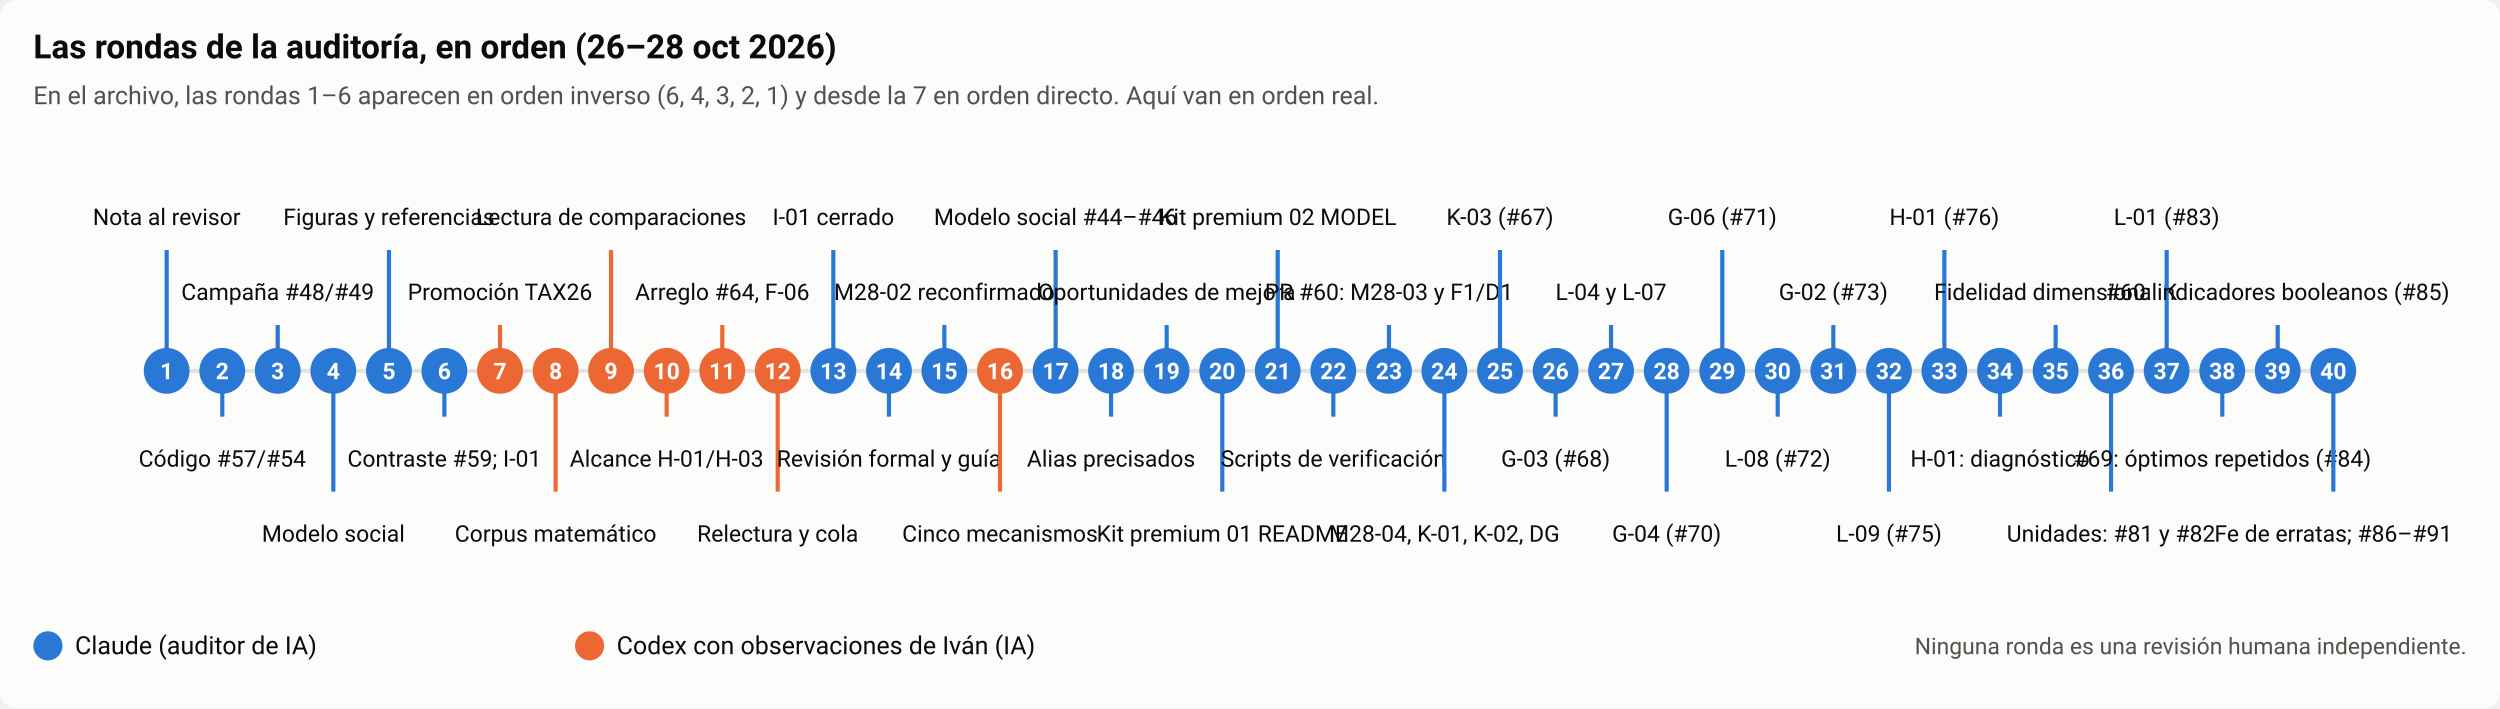
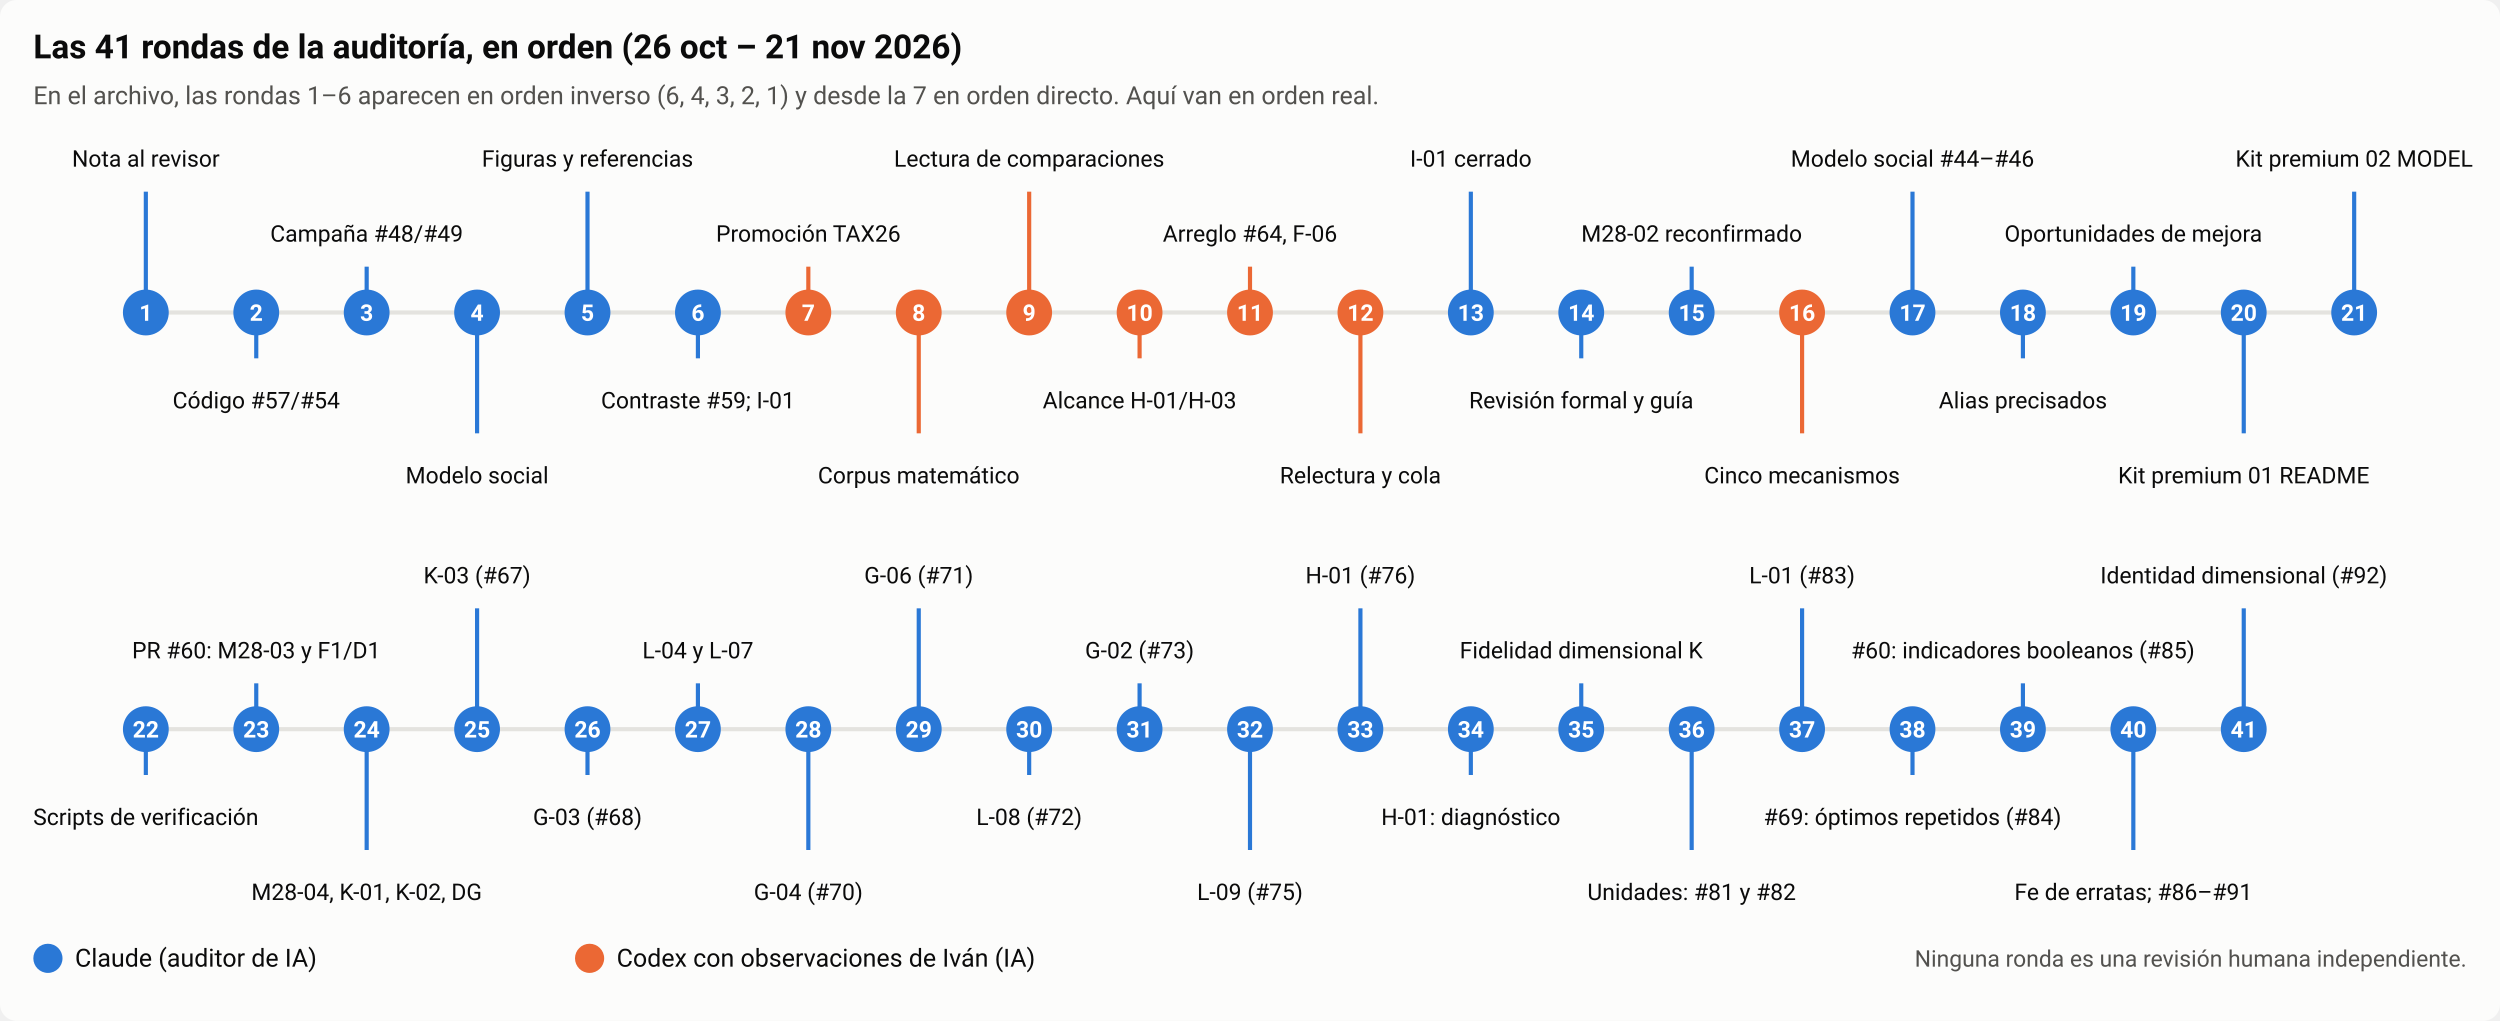
- <svg xmlns="http://www.w3.org/2000/svg" viewBox="0 0 1200 340" width="1200" height="340" role="img" aria-label="Línea de tiempo de las 40 rondas de auditoría y su autor">
+ <svg xmlns="http://www.w3.org/2000/svg" viewBox="0 0 1200 490" width="1200" height="490" role="img" aria-label="Línea de tiempo de las 41 rondas de auditoría y su autor">
  <style>
  .ink{fill:#0b0b0b}.ink2{fill:#52514e}.bg{fill:#fcfcfb}.grid{stroke:#e4e3df}
  .s0{fill:#2a78d6}.s1{fill:#eb6834}.s2{fill:#1baf7a}.s3{fill:#eda100}.s4{fill:#e87ba4}
  .a0{fill:#2a78d6}.a1{fill:#eb6834}.a0s{stroke:#2a78d6}.a1s{stroke:#eb6834}
  text{font-family:system-ui,-apple-system,Segoe UI,Roboto,sans-serif}
  @media (prefers-color-scheme: dark){
    .ink{fill:#f0efec}.ink2{fill:#c3c2b7}.bg{fill:#1a1a19}.grid{stroke:#383835}
    .s0{fill:#3987e5}.s1{fill:#d95926}.s2{fill:#199e70}.s3{fill:#c98500}.s4{fill:#d55181}
    .a0{fill:#3987e5}.a1{fill:#d95926}.a0s{stroke:#3987e5}.a1s{stroke:#d95926}
  }
</style>
-   <rect class="bg" width="1200" height="340" rx="8" />
-   <text class="ink" x="16" y="28" font-size="16" font-weight="600">Las rondas de la auditoría, en orden (26–28 oct 2026)</text>
+   <rect class="bg" width="1200" height="490" rx="8" />
+   <text class="ink" x="16" y="28" font-size="16" font-weight="600">Las 41 rondas de la auditoría, en orden (26 oct – 21 nov 2026)</text>
  <text class="ink2" x="16" y="50" font-size="12">En el archivo, las rondas 1–6 aparecen en orden inverso (6, 4, 3, 2, 1) y desde la 7 en orden directo. Aquí van en orden real.</text>
-   <line class="grid" x1="80" x2="1120" y1="178" y2="178" stroke-width="2" />
-   <line class="a0s" x1="80.0" x2="80.0" y1="178" y2="120" stroke-width="2" />
-   <circle class="a0" cx="80.0" cy="178" r="11" />
-   <text x="80.0" y="182" font-size="11" font-weight="700" text-anchor="middle" fill="#fff">1</text>
-   <text class="ink" x="80.0" y="108" font-size="11" text-anchor="middle">Nota al revisor</text>
-   <line class="a0s" x1="106.7" x2="106.7" y1="178" y2="200" stroke-width="2" />
-   <circle class="a0" cx="106.7" cy="178" r="11" />
-   <text x="106.7" y="182" font-size="11" font-weight="700" text-anchor="middle" fill="#fff">2</text>
-   <text class="ink" x="106.7" y="224" font-size="11" text-anchor="middle">Código #57/#54</text>
-   <line class="a0s" x1="133.3" x2="133.3" y1="178" y2="156" stroke-width="2" />
-   <circle class="a0" cx="133.3" cy="178" r="11" />
-   <text x="133.3" y="182" font-size="11" font-weight="700" text-anchor="middle" fill="#fff">3</text>
-   <text class="ink" x="133.3" y="144" font-size="11" text-anchor="middle">Campaña #48/#49</text>
-   <line class="a0s" x1="160.0" x2="160.0" y1="178" y2="236" stroke-width="2" />
-   <circle class="a0" cx="160.0" cy="178" r="11" />
-   <text x="160.0" y="182" font-size="11" font-weight="700" text-anchor="middle" fill="#fff">4</text>
-   <text class="ink" x="160.0" y="260" font-size="11" text-anchor="middle">Modelo social</text>
-   <line class="a0s" x1="186.7" x2="186.7" y1="178" y2="120" stroke-width="2" />
-   <circle class="a0" cx="186.7" cy="178" r="11" />
-   <text x="186.7" y="182" font-size="11" font-weight="700" text-anchor="middle" fill="#fff">5</text>
-   <text class="ink" x="186.7" y="108" font-size="11" text-anchor="middle">Figuras y referencias</text>
-   <line class="a0s" x1="213.3" x2="213.3" y1="178" y2="200" stroke-width="2" />
-   <circle class="a0" cx="213.3" cy="178" r="11" />
-   <text x="213.3" y="182" font-size="11" font-weight="700" text-anchor="middle" fill="#fff">6</text>
-   <text class="ink" x="213.3" y="224" font-size="11" text-anchor="middle">Contraste #59; I-01</text>
-   <line class="a1s" x1="240.0" x2="240.0" y1="178" y2="156" stroke-width="2" />
-   <circle class="a1" cx="240.0" cy="178" r="11" />
-   <text x="240.0" y="182" font-size="11" font-weight="700" text-anchor="middle" fill="#fff">7</text>
-   <text class="ink" x="240.0" y="144" font-size="11" text-anchor="middle">Promoción TAX26</text>
-   <line class="a1s" x1="266.7" x2="266.7" y1="178" y2="236" stroke-width="2" />
-   <circle class="a1" cx="266.7" cy="178" r="11" />
-   <text x="266.7" y="182" font-size="11" font-weight="700" text-anchor="middle" fill="#fff">8</text>
-   <text class="ink" x="266.7" y="260" font-size="11" text-anchor="middle">Corpus matemático</text>
-   <line class="a1s" x1="293.3" x2="293.3" y1="178" y2="120" stroke-width="2" />
-   <circle class="a1" cx="293.3" cy="178" r="11" />
-   <text x="293.3" y="182" font-size="11" font-weight="700" text-anchor="middle" fill="#fff">9</text>
-   <text class="ink" x="293.3" y="108" font-size="11" text-anchor="middle">Lectura de comparaciones</text>
-   <line class="a1s" x1="320.0" x2="320.0" y1="178" y2="200" stroke-width="2" />
-   <circle class="a1" cx="320.0" cy="178" r="11" />
-   <text x="320.0" y="182" font-size="11" font-weight="700" text-anchor="middle" fill="#fff">10</text>
-   <text class="ink" x="320.0" y="224" font-size="11" text-anchor="middle">Alcance H-01/H-03</text>
-   <line class="a1s" x1="346.7" x2="346.7" y1="178" y2="156" stroke-width="2" />
-   <circle class="a1" cx="346.7" cy="178" r="11" />
-   <text x="346.7" y="182" font-size="11" font-weight="700" text-anchor="middle" fill="#fff">11</text>
-   <text class="ink" x="346.7" y="144" font-size="11" text-anchor="middle">Arreglo #64, F-06</text>
-   <line class="a1s" x1="373.3" x2="373.3" y1="178" y2="236" stroke-width="2" />
-   <circle class="a1" cx="373.3" cy="178" r="11" />
-   <text x="373.3" y="182" font-size="11" font-weight="700" text-anchor="middle" fill="#fff">12</text>
-   <text class="ink" x="373.3" y="260" font-size="11" text-anchor="middle">Relectura y cola</text>
-   <line class="a0s" x1="400.0" x2="400.0" y1="178" y2="120" stroke-width="2" />
-   <circle class="a0" cx="400.0" cy="178" r="11" />
-   <text x="400.0" y="182" font-size="11" font-weight="700" text-anchor="middle" fill="#fff">13</text>
-   <text class="ink" x="400.0" y="108" font-size="11" text-anchor="middle">I-01 cerrado</text>
-   <line class="a0s" x1="426.7" x2="426.7" y1="178" y2="200" stroke-width="2" />
-   <circle class="a0" cx="426.7" cy="178" r="11" />
-   <text x="426.7" y="182" font-size="11" font-weight="700" text-anchor="middle" fill="#fff">14</text>
-   <text class="ink" x="426.7" y="224" font-size="11" text-anchor="middle">Revisión formal y guía</text>
-   <line class="a0s" x1="453.3" x2="453.3" y1="178" y2="156" stroke-width="2" />
-   <circle class="a0" cx="453.3" cy="178" r="11" />
-   <text x="453.3" y="182" font-size="11" font-weight="700" text-anchor="middle" fill="#fff">15</text>
-   <text class="ink" x="453.3" y="144" font-size="11" text-anchor="middle">M28-02 reconfirmado</text>
-   <line class="a1s" x1="480.0" x2="480.0" y1="178" y2="236" stroke-width="2" />
-   <circle class="a1" cx="480.0" cy="178" r="11" />
-   <text x="480.0" y="182" font-size="11" font-weight="700" text-anchor="middle" fill="#fff">16</text>
-   <text class="ink" x="480.0" y="260" font-size="11" text-anchor="middle">Cinco mecanismos</text>
-   <line class="a0s" x1="506.7" x2="506.7" y1="178" y2="120" stroke-width="2" />
-   <circle class="a0" cx="506.7" cy="178" r="11" />
-   <text x="506.7" y="182" font-size="11" font-weight="700" text-anchor="middle" fill="#fff">17</text>
-   <text class="ink" x="506.7" y="108" font-size="11" text-anchor="middle">Modelo social #44–#46</text>
-   <line class="a0s" x1="533.3" x2="533.3" y1="178" y2="200" stroke-width="2" />
-   <circle class="a0" cx="533.3" cy="178" r="11" />
-   <text x="533.3" y="182" font-size="11" font-weight="700" text-anchor="middle" fill="#fff">18</text>
-   <text class="ink" x="533.3" y="224" font-size="11" text-anchor="middle">Alias precisados</text>
-   <line class="a0s" x1="560.0" x2="560.0" y1="178" y2="156" stroke-width="2" />
-   <circle class="a0" cx="560.0" cy="178" r="11" />
-   <text x="560.0" y="182" font-size="11" font-weight="700" text-anchor="middle" fill="#fff">19</text>
-   <text class="ink" x="560.0" y="144" font-size="11" text-anchor="middle">Oportunidades de mejora</text>
-   <line class="a0s" x1="586.7" x2="586.7" y1="178" y2="236" stroke-width="2" />
-   <circle class="a0" cx="586.7" cy="178" r="11" />
-   <text x="586.7" y="182" font-size="11" font-weight="700" text-anchor="middle" fill="#fff">20</text>
-   <text class="ink" x="586.7" y="260" font-size="11" text-anchor="middle">Kit premium 01 README</text>
-   <line class="a0s" x1="613.3" x2="613.3" y1="178" y2="120" stroke-width="2" />
-   <circle class="a0" cx="613.3" cy="178" r="11" />
-   <text x="613.3" y="182" font-size="11" font-weight="700" text-anchor="middle" fill="#fff">21</text>
-   <text class="ink" x="613.3" y="108" font-size="11" text-anchor="middle">Kit premium 02 MODEL</text>
-   <line class="a0s" x1="640.0" x2="640.0" y1="178" y2="200" stroke-width="2" />
-   <circle class="a0" cx="640.0" cy="178" r="11" />
-   <text x="640.0" y="182" font-size="11" font-weight="700" text-anchor="middle" fill="#fff">22</text>
-   <text class="ink" x="640.0" y="224" font-size="11" text-anchor="middle">Scripts de verificación</text>
-   <line class="a0s" x1="666.7" x2="666.7" y1="178" y2="156" stroke-width="2" />
-   <circle class="a0" cx="666.7" cy="178" r="11" />
-   <text x="666.7" y="182" font-size="11" font-weight="700" text-anchor="middle" fill="#fff">23</text>
-   <text class="ink" x="666.7" y="144" font-size="11" text-anchor="middle">PR #60: M28-03 y F1/D1</text>
-   <line class="a0s" x1="693.3" x2="693.3" y1="178" y2="236" stroke-width="2" />
-   <circle class="a0" cx="693.3" cy="178" r="11" />
-   <text x="693.3" y="182" font-size="11" font-weight="700" text-anchor="middle" fill="#fff">24</text>
-   <text class="ink" x="693.3" y="260" font-size="11" text-anchor="middle">M28-04, K-01, K-02, DG</text>
-   <line class="a0s" x1="720.0" x2="720.0" y1="178" y2="120" stroke-width="2" />
-   <circle class="a0" cx="720.0" cy="178" r="11" />
-   <text x="720.0" y="182" font-size="11" font-weight="700" text-anchor="middle" fill="#fff">25</text>
-   <text class="ink" x="720.0" y="108" font-size="11" text-anchor="middle">K-03 (#67)</text>
-   <line class="a0s" x1="746.7" x2="746.7" y1="178" y2="200" stroke-width="2" />
-   <circle class="a0" cx="746.7" cy="178" r="11" />
-   <text x="746.7" y="182" font-size="11" font-weight="700" text-anchor="middle" fill="#fff">26</text>
-   <text class="ink" x="746.7" y="224" font-size="11" text-anchor="middle">G-03 (#68)</text>
-   <line class="a0s" x1="773.3" x2="773.3" y1="178" y2="156" stroke-width="2" />
-   <circle class="a0" cx="773.3" cy="178" r="11" />
-   <text x="773.3" y="182" font-size="11" font-weight="700" text-anchor="middle" fill="#fff">27</text>
-   <text class="ink" x="773.3" y="144" font-size="11" text-anchor="middle">L-04 y L-07</text>
-   <line class="a0s" x1="800.0" x2="800.0" y1="178" y2="236" stroke-width="2" />
-   <circle class="a0" cx="800.0" cy="178" r="11" />
-   <text x="800.0" y="182" font-size="11" font-weight="700" text-anchor="middle" fill="#fff">28</text>
-   <text class="ink" x="800.0" y="260" font-size="11" text-anchor="middle">G-04 (#70)</text>
-   <line class="a0s" x1="826.7" x2="826.7" y1="178" y2="120" stroke-width="2" />
-   <circle class="a0" cx="826.7" cy="178" r="11" />
-   <text x="826.7" y="182" font-size="11" font-weight="700" text-anchor="middle" fill="#fff">29</text>
-   <text class="ink" x="826.7" y="108" font-size="11" text-anchor="middle">G-06 (#71)</text>
-   <line class="a0s" x1="853.3" x2="853.3" y1="178" y2="200" stroke-width="2" />
-   <circle class="a0" cx="853.3" cy="178" r="11" />
-   <text x="853.3" y="182" font-size="11" font-weight="700" text-anchor="middle" fill="#fff">30</text>
-   <text class="ink" x="853.3" y="224" font-size="11" text-anchor="middle">L-08 (#72)</text>
-   <line class="a0s" x1="880.0" x2="880.0" y1="178" y2="156" stroke-width="2" />
-   <circle class="a0" cx="880.0" cy="178" r="11" />
-   <text x="880.0" y="182" font-size="11" font-weight="700" text-anchor="middle" fill="#fff">31</text>
-   <text class="ink" x="880.0" y="144" font-size="11" text-anchor="middle">G-02 (#73)</text>
-   <line class="a0s" x1="906.7" x2="906.7" y1="178" y2="236" stroke-width="2" />
-   <circle class="a0" cx="906.7" cy="178" r="11" />
-   <text x="906.7" y="182" font-size="11" font-weight="700" text-anchor="middle" fill="#fff">32</text>
-   <text class="ink" x="906.7" y="260" font-size="11" text-anchor="middle">L-09 (#75)</text>
-   <line class="a0s" x1="933.3" x2="933.3" y1="178" y2="120" stroke-width="2" />
-   <circle class="a0" cx="933.3" cy="178" r="11" />
-   <text x="933.3" y="182" font-size="11" font-weight="700" text-anchor="middle" fill="#fff">33</text>
-   <text class="ink" x="933.3" y="108" font-size="11" text-anchor="middle">H-01 (#76)</text>
-   <line class="a0s" x1="960.0" x2="960.0" y1="178" y2="200" stroke-width="2" />
-   <circle class="a0" cx="960.0" cy="178" r="11" />
-   <text x="960.0" y="182" font-size="11" font-weight="700" text-anchor="middle" fill="#fff">34</text>
-   <text class="ink" x="960.0" y="224" font-size="11" text-anchor="middle">H-01: diagnóstico</text>
-   <line class="a0s" x1="986.7" x2="986.7" y1="178" y2="156" stroke-width="2" />
-   <circle class="a0" cx="986.7" cy="178" r="11" />
-   <text x="986.7" y="182" font-size="11" font-weight="700" text-anchor="middle" fill="#fff">35</text>
-   <text class="ink" x="986.7" y="144" font-size="11" text-anchor="middle">Fidelidad dimensional K</text>
-   <line class="a0s" x1="1013.3" x2="1013.3" y1="178" y2="236" stroke-width="2" />
-   <circle class="a0" cx="1013.3" cy="178" r="11" />
-   <text x="1013.3" y="182" font-size="11" font-weight="700" text-anchor="middle" fill="#fff">36</text>
-   <text class="ink" x="1013.3" y="260" font-size="11" text-anchor="middle">Unidades: #81 y #82</text>
-   <line class="a0s" x1="1040.0" x2="1040.0" y1="178" y2="120" stroke-width="2" />
-   <circle class="a0" cx="1040.0" cy="178" r="11" />
-   <text x="1040.0" y="182" font-size="11" font-weight="700" text-anchor="middle" fill="#fff">37</text>
-   <text class="ink" x="1040.0" y="108" font-size="11" text-anchor="middle">L-01 (#83)</text>
-   <line class="a0s" x1="1066.7" x2="1066.7" y1="178" y2="200" stroke-width="2" />
-   <circle class="a0" cx="1066.7" cy="178" r="11" />
-   <text x="1066.7" y="182" font-size="11" font-weight="700" text-anchor="middle" fill="#fff">38</text>
-   <text class="ink" x="1066.7" y="224" font-size="11" text-anchor="middle">#69: óptimos repetidos (#84)</text>
-   <line class="a0s" x1="1093.3" x2="1093.3" y1="178" y2="156" stroke-width="2" />
-   <circle class="a0" cx="1093.3" cy="178" r="11" />
-   <text x="1093.3" y="182" font-size="11" font-weight="700" text-anchor="middle" fill="#fff">39</text>
-   <text class="ink" x="1093.3" y="144" font-size="11" text-anchor="middle">#60: indicadores booleanos (#85)</text>
-   <line class="a0s" x1="1120.0" x2="1120.0" y1="178" y2="236" stroke-width="2" />
-   <circle class="a0" cx="1120.0" cy="178" r="11" />
-   <text x="1120.0" y="182" font-size="11" font-weight="700" text-anchor="middle" fill="#fff">40</text>
-   <text class="ink" x="1120.0" y="260" font-size="11" text-anchor="middle">Fe de erratas; #86–#91</text>
-   <circle class="a0" cx="23" cy="310" r="7" />
-   <text class="ink" x="36" y="314" font-size="12">Claude (auditor de IA)</text>
-   <circle class="a1" cx="283" cy="310" r="7" />
-   <text class="ink" x="296" y="314" font-size="12">Codex con observaciones de Iván (IA)</text>
-   <text class="ink2" x="1184" y="314" font-size="11" text-anchor="end">Ninguna ronda es una revisión humana independiente.</text>
+   <line class="grid" x1="70" x2="1130.0" y1="150" y2="150" stroke-width="2" />
+   <line class="grid" x1="70" x2="1077.0" y1="350" y2="350" stroke-width="2" />
+   <line class="a0s" x1="70.0" x2="70.0" y1="150" y2="92" stroke-width="2" />
+   <circle class="a0" cx="70.0" cy="150" r="11" />
+   <text x="70.0" y="154" font-size="11" font-weight="700" text-anchor="middle" fill="#fff">1</text>
+   <text class="ink" x="70.0" y="80" font-size="11" text-anchor="middle">Nota al revisor</text>
+   <line class="a0s" x1="123.0" x2="123.0" y1="150" y2="172" stroke-width="2" />
+   <circle class="a0" cx="123.0" cy="150" r="11" />
+   <text x="123.0" y="154" font-size="11" font-weight="700" text-anchor="middle" fill="#fff">2</text>
+   <text class="ink" x="123.0" y="196" font-size="11" text-anchor="middle">Código #57/#54</text>
+   <line class="a0s" x1="176.0" x2="176.0" y1="150" y2="128" stroke-width="2" />
+   <circle class="a0" cx="176.0" cy="150" r="11" />
+   <text x="176.0" y="154" font-size="11" font-weight="700" text-anchor="middle" fill="#fff">3</text>
+   <text class="ink" x="176.0" y="116" font-size="11" text-anchor="middle">Campaña #48/#49</text>
+   <line class="a0s" x1="229.0" x2="229.0" y1="150" y2="208" stroke-width="2" />
+   <circle class="a0" cx="229.0" cy="150" r="11" />
+   <text x="229.0" y="154" font-size="11" font-weight="700" text-anchor="middle" fill="#fff">4</text>
+   <text class="ink" x="229.0" y="232" font-size="11" text-anchor="middle">Modelo social</text>
+   <line class="a0s" x1="282.0" x2="282.0" y1="150" y2="92" stroke-width="2" />
+   <circle class="a0" cx="282.0" cy="150" r="11" />
+   <text x="282.0" y="154" font-size="11" font-weight="700" text-anchor="middle" fill="#fff">5</text>
+   <text class="ink" x="282.0" y="80" font-size="11" text-anchor="middle">Figuras y referencias</text>
+   <line class="a0s" x1="335.0" x2="335.0" y1="150" y2="172" stroke-width="2" />
+   <circle class="a0" cx="335.0" cy="150" r="11" />
+   <text x="335.0" y="154" font-size="11" font-weight="700" text-anchor="middle" fill="#fff">6</text>
+   <text class="ink" x="335.0" y="196" font-size="11" text-anchor="middle">Contraste #59; I-01</text>
+   <line class="a1s" x1="388.0" x2="388.0" y1="150" y2="128" stroke-width="2" />
+   <circle class="a1" cx="388.0" cy="150" r="11" />
+   <text x="388.0" y="154" font-size="11" font-weight="700" text-anchor="middle" fill="#fff">7</text>
+   <text class="ink" x="388.0" y="116" font-size="11" text-anchor="middle">Promoción TAX26</text>
+   <line class="a1s" x1="441.0" x2="441.0" y1="150" y2="208" stroke-width="2" />
+   <circle class="a1" cx="441.0" cy="150" r="11" />
+   <text x="441.0" y="154" font-size="11" font-weight="700" text-anchor="middle" fill="#fff">8</text>
+   <text class="ink" x="441.0" y="232" font-size="11" text-anchor="middle">Corpus matemático</text>
+   <line class="a1s" x1="494.0" x2="494.0" y1="150" y2="92" stroke-width="2" />
+   <circle class="a1" cx="494.0" cy="150" r="11" />
+   <text x="494.0" y="154" font-size="11" font-weight="700" text-anchor="middle" fill="#fff">9</text>
+   <text class="ink" x="494.0" y="80" font-size="11" text-anchor="middle">Lectura de comparaciones</text>
+   <line class="a1s" x1="547.0" x2="547.0" y1="150" y2="172" stroke-width="2" />
+   <circle class="a1" cx="547.0" cy="150" r="11" />
+   <text x="547.0" y="154" font-size="11" font-weight="700" text-anchor="middle" fill="#fff">10</text>
+   <text class="ink" x="547.0" y="196" font-size="11" text-anchor="middle">Alcance H-01/H-03</text>
+   <line class="a1s" x1="600.0" x2="600.0" y1="150" y2="128" stroke-width="2" />
+   <circle class="a1" cx="600.0" cy="150" r="11" />
+   <text x="600.0" y="154" font-size="11" font-weight="700" text-anchor="middle" fill="#fff">11</text>
+   <text class="ink" x="600.0" y="116" font-size="11" text-anchor="middle">Arreglo #64, F-06</text>
+   <line class="a1s" x1="653.0" x2="653.0" y1="150" y2="208" stroke-width="2" />
+   <circle class="a1" cx="653.0" cy="150" r="11" />
+   <text x="653.0" y="154" font-size="11" font-weight="700" text-anchor="middle" fill="#fff">12</text>
+   <text class="ink" x="653.0" y="232" font-size="11" text-anchor="middle">Relectura y cola</text>
+   <line class="a0s" x1="706.0" x2="706.0" y1="150" y2="92" stroke-width="2" />
+   <circle class="a0" cx="706.0" cy="150" r="11" />
+   <text x="706.0" y="154" font-size="11" font-weight="700" text-anchor="middle" fill="#fff">13</text>
+   <text class="ink" x="706.0" y="80" font-size="11" text-anchor="middle">I-01 cerrado</text>
+   <line class="a0s" x1="759.0" x2="759.0" y1="150" y2="172" stroke-width="2" />
+   <circle class="a0" cx="759.0" cy="150" r="11" />
+   <text x="759.0" y="154" font-size="11" font-weight="700" text-anchor="middle" fill="#fff">14</text>
+   <text class="ink" x="759.0" y="196" font-size="11" text-anchor="middle">Revisión formal y guía</text>
+   <line class="a0s" x1="812.0" x2="812.0" y1="150" y2="128" stroke-width="2" />
+   <circle class="a0" cx="812.0" cy="150" r="11" />
+   <text x="812.0" y="154" font-size="11" font-weight="700" text-anchor="middle" fill="#fff">15</text>
+   <text class="ink" x="812.0" y="116" font-size="11" text-anchor="middle">M28-02 reconfirmado</text>
+   <line class="a1s" x1="865.0" x2="865.0" y1="150" y2="208" stroke-width="2" />
+   <circle class="a1" cx="865.0" cy="150" r="11" />
+   <text x="865.0" y="154" font-size="11" font-weight="700" text-anchor="middle" fill="#fff">16</text>
+   <text class="ink" x="865.0" y="232" font-size="11" text-anchor="middle">Cinco mecanismos</text>
+   <line class="a0s" x1="918.0" x2="918.0" y1="150" y2="92" stroke-width="2" />
+   <circle class="a0" cx="918.0" cy="150" r="11" />
+   <text x="918.0" y="154" font-size="11" font-weight="700" text-anchor="middle" fill="#fff">17</text>
+   <text class="ink" x="918.0" y="80" font-size="11" text-anchor="middle">Modelo social #44–#46</text>
+   <line class="a0s" x1="971.0" x2="971.0" y1="150" y2="172" stroke-width="2" />
+   <circle class="a0" cx="971.0" cy="150" r="11" />
+   <text x="971.0" y="154" font-size="11" font-weight="700" text-anchor="middle" fill="#fff">18</text>
+   <text class="ink" x="971.0" y="196" font-size="11" text-anchor="middle">Alias precisados</text>
+   <line class="a0s" x1="1024.0" x2="1024.0" y1="150" y2="128" stroke-width="2" />
+   <circle class="a0" cx="1024.0" cy="150" r="11" />
+   <text x="1024.0" y="154" font-size="11" font-weight="700" text-anchor="middle" fill="#fff">19</text>
+   <text class="ink" x="1024.0" y="116" font-size="11" text-anchor="middle">Oportunidades de mejora</text>
+   <line class="a0s" x1="1077.0" x2="1077.0" y1="150" y2="208" stroke-width="2" />
+   <circle class="a0" cx="1077.0" cy="150" r="11" />
+   <text x="1077.0" y="154" font-size="11" font-weight="700" text-anchor="middle" fill="#fff">20</text>
+   <text class="ink" x="1077.0" y="232" font-size="11" text-anchor="middle">Kit premium 01 README</text>
+   <line class="a0s" x1="1130.0" x2="1130.0" y1="150" y2="92" stroke-width="2" />
+   <circle class="a0" cx="1130.0" cy="150" r="11" />
+   <text x="1130.0" y="154" font-size="11" font-weight="700" text-anchor="middle" fill="#fff">21</text>
+   <text class="ink" x="1130.0" y="80" font-size="11" text-anchor="middle">Kit premium 02 MODEL</text>
+   <line class="a0s" x1="70.0" x2="70.0" y1="350" y2="372" stroke-width="2" />
+   <circle class="a0" cx="70.0" cy="350" r="11" />
+   <text x="70.0" y="354" font-size="11" font-weight="700" text-anchor="middle" fill="#fff">22</text>
+   <text class="ink" x="70.0" y="396" font-size="11" text-anchor="middle">Scripts de verificación</text>
+   <line class="a0s" x1="123.0" x2="123.0" y1="350" y2="328" stroke-width="2" />
+   <circle class="a0" cx="123.0" cy="350" r="11" />
+   <text x="123.0" y="354" font-size="11" font-weight="700" text-anchor="middle" fill="#fff">23</text>
+   <text class="ink" x="123.0" y="316" font-size="11" text-anchor="middle">PR #60: M28-03 y F1/D1</text>
+   <line class="a0s" x1="176.0" x2="176.0" y1="350" y2="408" stroke-width="2" />
+   <circle class="a0" cx="176.0" cy="350" r="11" />
+   <text x="176.0" y="354" font-size="11" font-weight="700" text-anchor="middle" fill="#fff">24</text>
+   <text class="ink" x="176.0" y="432" font-size="11" text-anchor="middle">M28-04, K-01, K-02, DG</text>
+   <line class="a0s" x1="229.0" x2="229.0" y1="350" y2="292" stroke-width="2" />
+   <circle class="a0" cx="229.0" cy="350" r="11" />
+   <text x="229.0" y="354" font-size="11" font-weight="700" text-anchor="middle" fill="#fff">25</text>
+   <text class="ink" x="229.0" y="280" font-size="11" text-anchor="middle">K-03 (#67)</text>
+   <line class="a0s" x1="282.0" x2="282.0" y1="350" y2="372" stroke-width="2" />
+   <circle class="a0" cx="282.0" cy="350" r="11" />
+   <text x="282.0" y="354" font-size="11" font-weight="700" text-anchor="middle" fill="#fff">26</text>
+   <text class="ink" x="282.0" y="396" font-size="11" text-anchor="middle">G-03 (#68)</text>
+   <line class="a0s" x1="335.0" x2="335.0" y1="350" y2="328" stroke-width="2" />
+   <circle class="a0" cx="335.0" cy="350" r="11" />
+   <text x="335.0" y="354" font-size="11" font-weight="700" text-anchor="middle" fill="#fff">27</text>
+   <text class="ink" x="335.0" y="316" font-size="11" text-anchor="middle">L-04 y L-07</text>
+   <line class="a0s" x1="388.0" x2="388.0" y1="350" y2="408" stroke-width="2" />
+   <circle class="a0" cx="388.0" cy="350" r="11" />
+   <text x="388.0" y="354" font-size="11" font-weight="700" text-anchor="middle" fill="#fff">28</text>
+   <text class="ink" x="388.0" y="432" font-size="11" text-anchor="middle">G-04 (#70)</text>
+   <line class="a0s" x1="441.0" x2="441.0" y1="350" y2="292" stroke-width="2" />
+   <circle class="a0" cx="441.0" cy="350" r="11" />
+   <text x="441.0" y="354" font-size="11" font-weight="700" text-anchor="middle" fill="#fff">29</text>
+   <text class="ink" x="441.0" y="280" font-size="11" text-anchor="middle">G-06 (#71)</text>
+   <line class="a0s" x1="494.0" x2="494.0" y1="350" y2="372" stroke-width="2" />
+   <circle class="a0" cx="494.0" cy="350" r="11" />
+   <text x="494.0" y="354" font-size="11" font-weight="700" text-anchor="middle" fill="#fff">30</text>
+   <text class="ink" x="494.0" y="396" font-size="11" text-anchor="middle">L-08 (#72)</text>
+   <line class="a0s" x1="547.0" x2="547.0" y1="350" y2="328" stroke-width="2" />
+   <circle class="a0" cx="547.0" cy="350" r="11" />
+   <text x="547.0" y="354" font-size="11" font-weight="700" text-anchor="middle" fill="#fff">31</text>
+   <text class="ink" x="547.0" y="316" font-size="11" text-anchor="middle">G-02 (#73)</text>
+   <line class="a0s" x1="600.0" x2="600.0" y1="350" y2="408" stroke-width="2" />
+   <circle class="a0" cx="600.0" cy="350" r="11" />
+   <text x="600.0" y="354" font-size="11" font-weight="700" text-anchor="middle" fill="#fff">32</text>
+   <text class="ink" x="600.0" y="432" font-size="11" text-anchor="middle">L-09 (#75)</text>
+   <line class="a0s" x1="653.0" x2="653.0" y1="350" y2="292" stroke-width="2" />
+   <circle class="a0" cx="653.0" cy="350" r="11" />
+   <text x="653.0" y="354" font-size="11" font-weight="700" text-anchor="middle" fill="#fff">33</text>
+   <text class="ink" x="653.0" y="280" font-size="11" text-anchor="middle">H-01 (#76)</text>
+   <line class="a0s" x1="706.0" x2="706.0" y1="350" y2="372" stroke-width="2" />
+   <circle class="a0" cx="706.0" cy="350" r="11" />
+   <text x="706.0" y="354" font-size="11" font-weight="700" text-anchor="middle" fill="#fff">34</text>
+   <text class="ink" x="706.0" y="396" font-size="11" text-anchor="middle">H-01: diagnóstico</text>
+   <line class="a0s" x1="759.0" x2="759.0" y1="350" y2="328" stroke-width="2" />
+   <circle class="a0" cx="759.0" cy="350" r="11" />
+   <text x="759.0" y="354" font-size="11" font-weight="700" text-anchor="middle" fill="#fff">35</text>
+   <text class="ink" x="759.0" y="316" font-size="11" text-anchor="middle">Fidelidad dimensional K</text>
+   <line class="a0s" x1="812.0" x2="812.0" y1="350" y2="408" stroke-width="2" />
+   <circle class="a0" cx="812.0" cy="350" r="11" />
+   <text x="812.0" y="354" font-size="11" font-weight="700" text-anchor="middle" fill="#fff">36</text>
+   <text class="ink" x="812.0" y="432" font-size="11" text-anchor="middle">Unidades: #81 y #82</text>
+   <line class="a0s" x1="865.0" x2="865.0" y1="350" y2="292" stroke-width="2" />
+   <circle class="a0" cx="865.0" cy="350" r="11" />
+   <text x="865.0" y="354" font-size="11" font-weight="700" text-anchor="middle" fill="#fff">37</text>
+   <text class="ink" x="865.0" y="280" font-size="11" text-anchor="middle">L-01 (#83)</text>
+   <line class="a0s" x1="918.0" x2="918.0" y1="350" y2="372" stroke-width="2" />
+   <circle class="a0" cx="918.0" cy="350" r="11" />
+   <text x="918.0" y="354" font-size="11" font-weight="700" text-anchor="middle" fill="#fff">38</text>
+   <text class="ink" x="918.0" y="396" font-size="11" text-anchor="middle">#69: óptimos repetidos (#84)</text>
+   <line class="a0s" x1="971.0" x2="971.0" y1="350" y2="328" stroke-width="2" />
+   <circle class="a0" cx="971.0" cy="350" r="11" />
+   <text x="971.0" y="354" font-size="11" font-weight="700" text-anchor="middle" fill="#fff">39</text>
+   <text class="ink" x="971.0" y="316" font-size="11" text-anchor="middle">#60: indicadores booleanos (#85)</text>
+   <line class="a0s" x1="1024.0" x2="1024.0" y1="350" y2="408" stroke-width="2" />
+   <circle class="a0" cx="1024.0" cy="350" r="11" />
+   <text x="1024.0" y="354" font-size="11" font-weight="700" text-anchor="middle" fill="#fff">40</text>
+   <text class="ink" x="1024.0" y="432" font-size="11" text-anchor="middle">Fe de erratas; #86–#91</text>
+   <line class="a0s" x1="1077.0" x2="1077.0" y1="350" y2="292" stroke-width="2" />
+   <circle class="a0" cx="1077.0" cy="350" r="11" />
+   <text x="1077.0" y="354" font-size="11" font-weight="700" text-anchor="middle" fill="#fff">41</text>
+   <text class="ink" x="1077.0" y="280" font-size="11" text-anchor="middle">Identidad dimensional (#92)</text>
+   <circle class="a0" cx="23" cy="460" r="7" />
+   <text class="ink" x="36" y="464" font-size="12">Claude (auditor de IA)</text>
+   <circle class="a1" cx="283" cy="460" r="7" />
+   <text class="ink" x="296" y="464" font-size="12">Codex con observaciones de Iván (IA)</text>
+   <text class="ink2" x="1184" y="464" font-size="11" text-anchor="end">Ninguna ronda es una revisión humana independiente.</text>
</svg>
